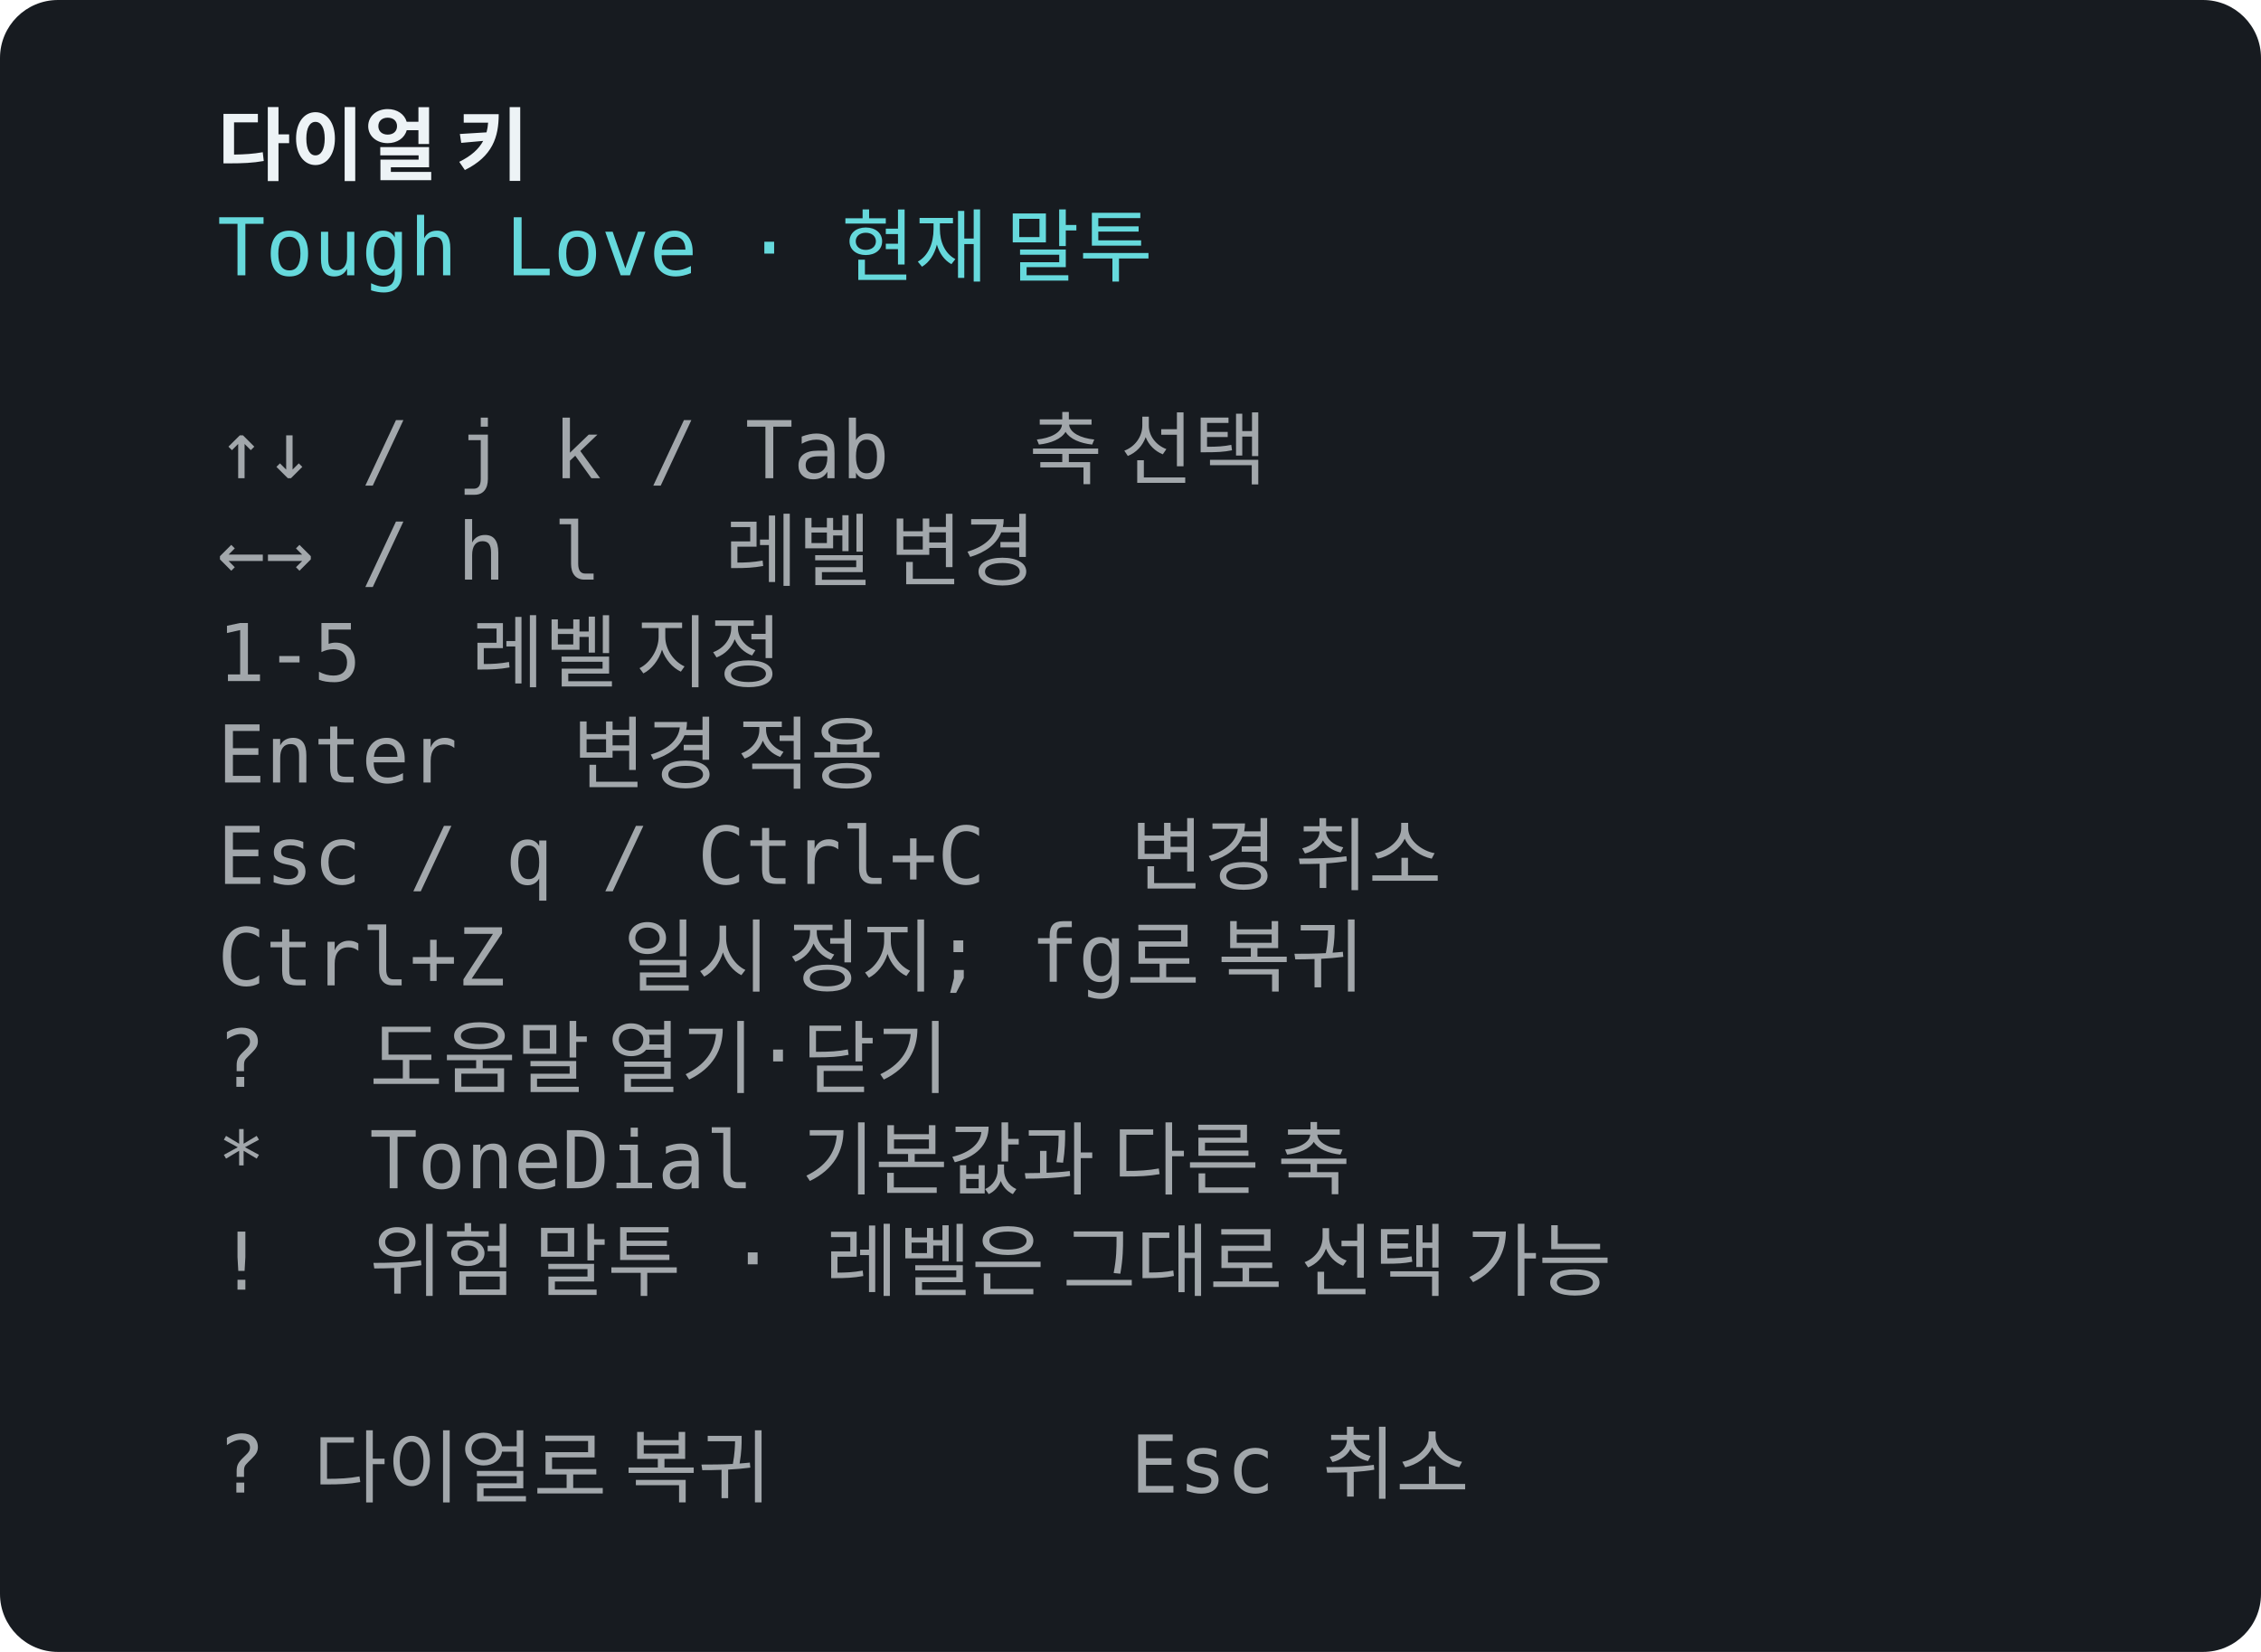
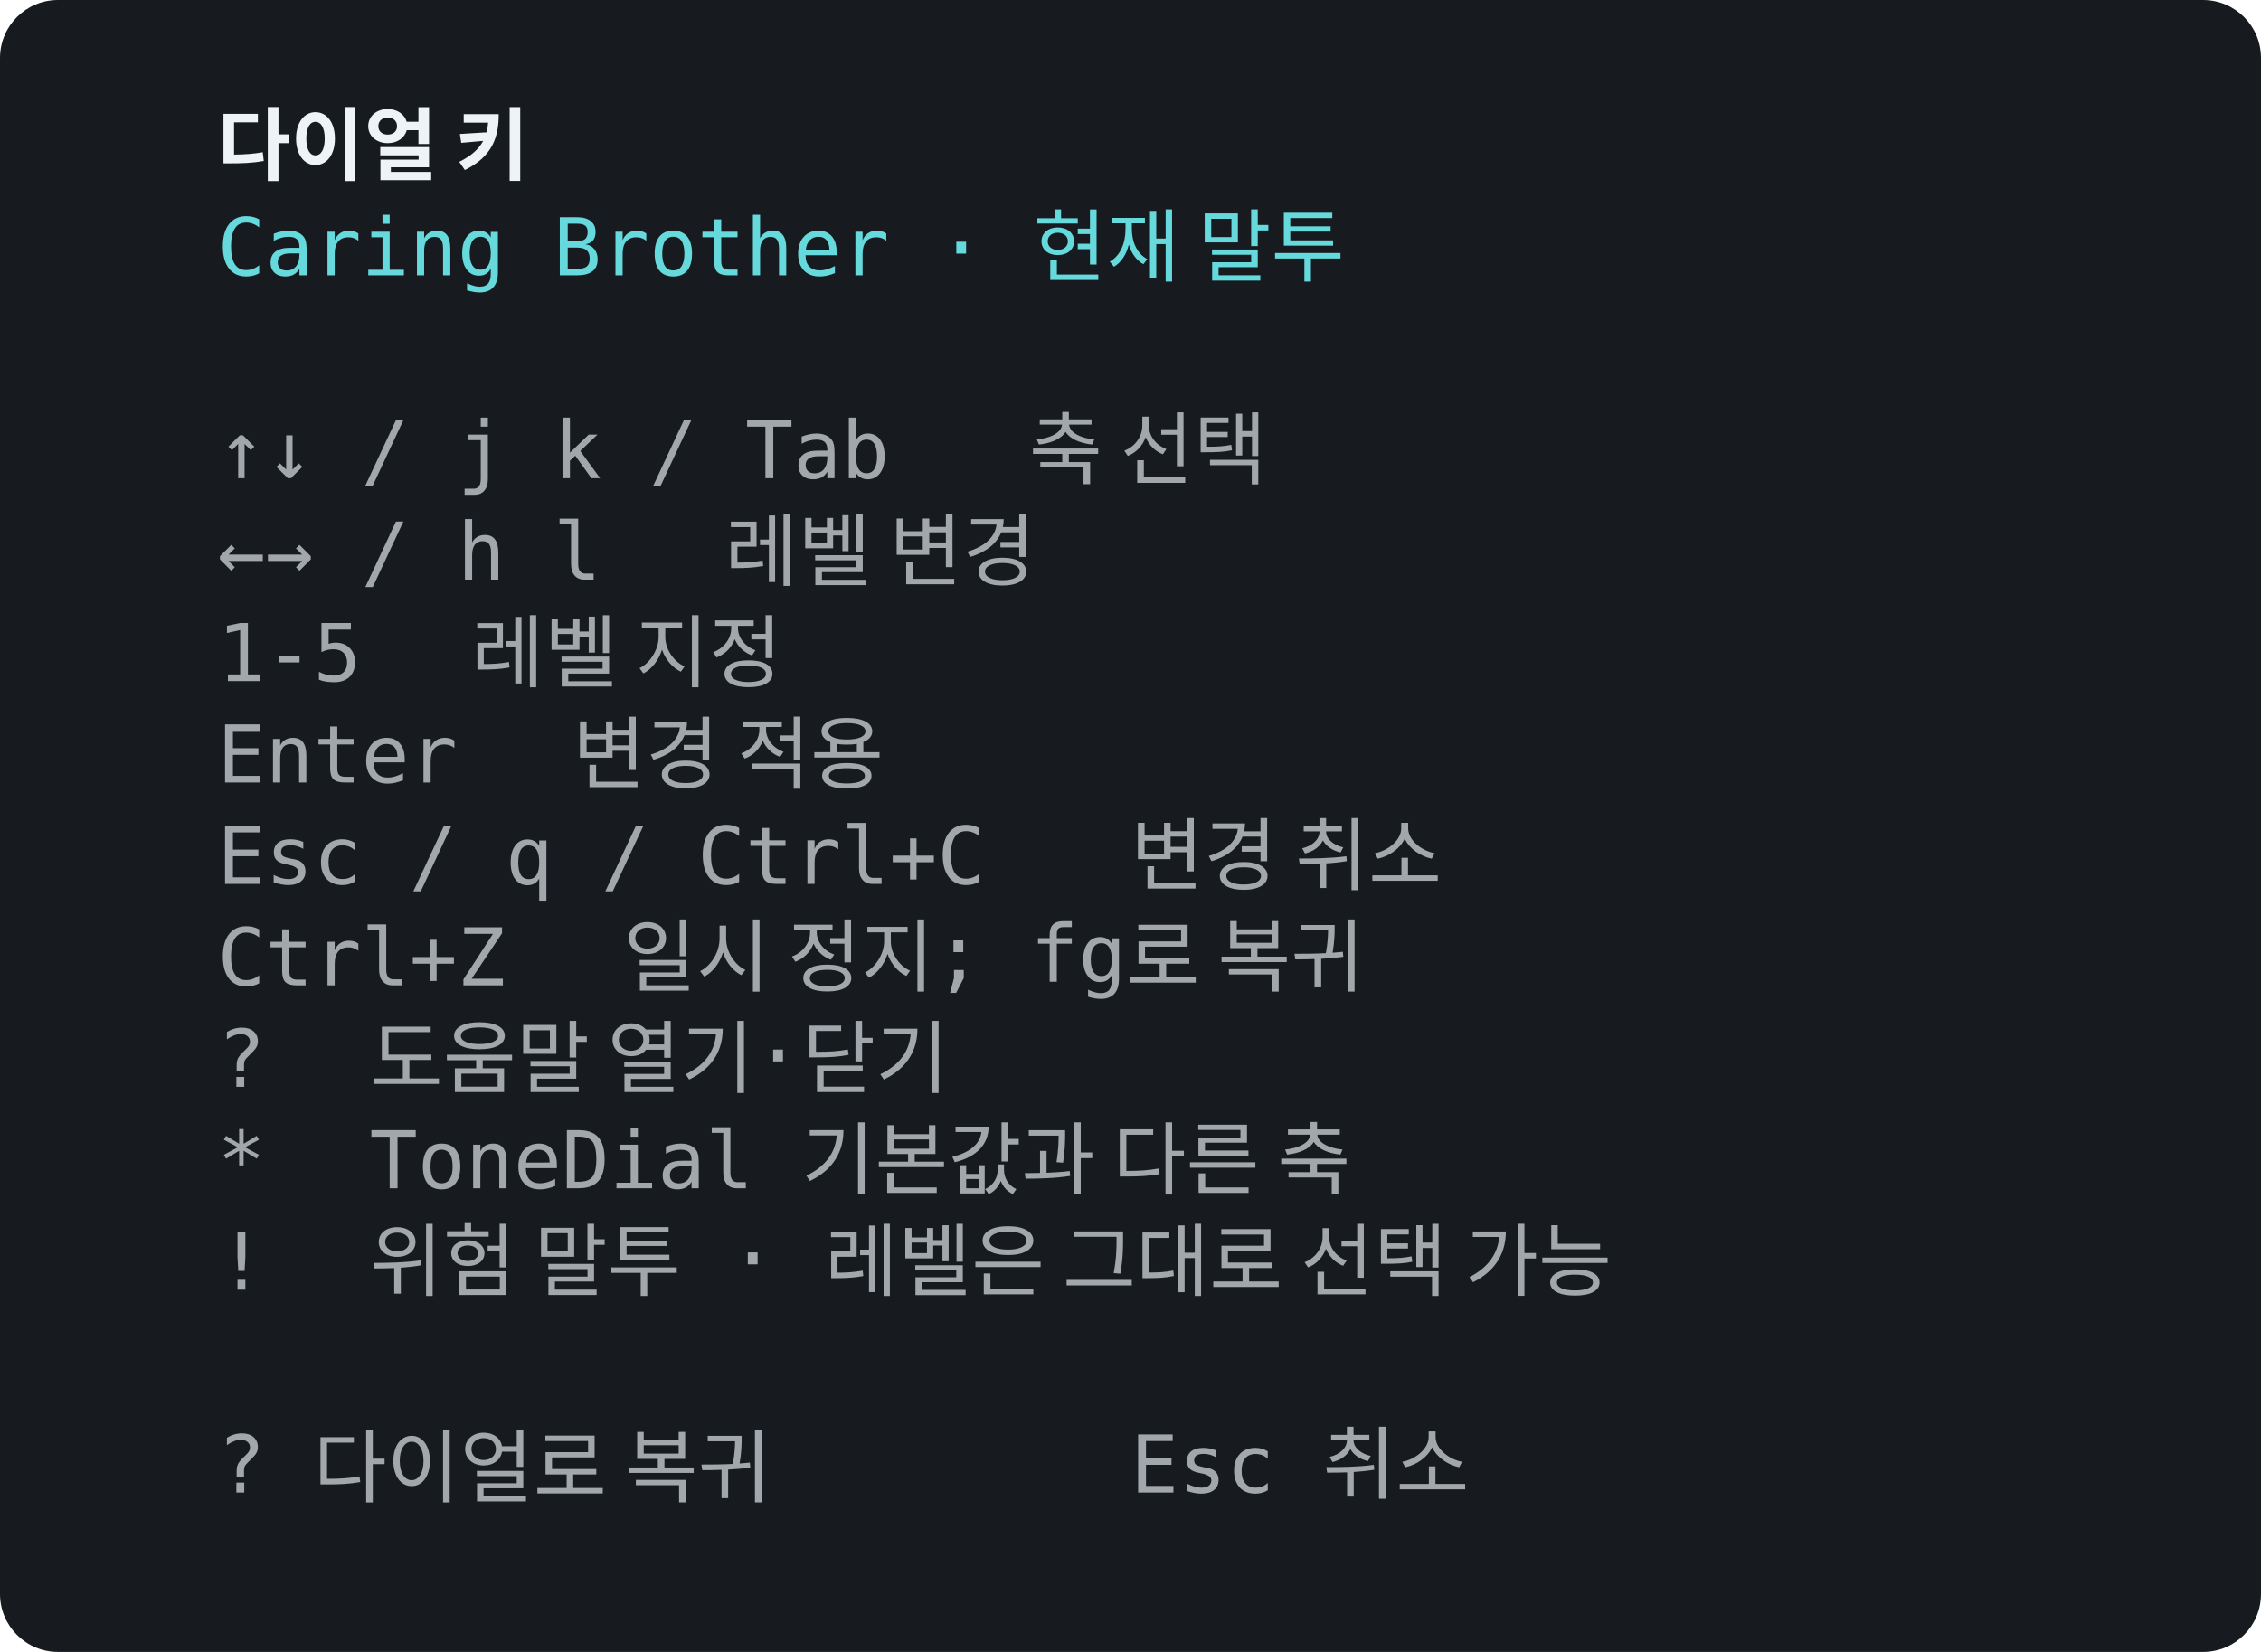
<svg xmlns="http://www.w3.org/2000/svg" width="624" height="456" viewBox="0 0 624 456" role="img" aria-labelledby="title description">
  <rect width="100%" height="100%" rx="16" fill="#171b20" />
  <g font-family="ui-monospace, SFMono-Regular, Menlo, Consolas, monospace, system-ui" font-size="22">
    <text x="60" y="48" fill="#edf3f6" font-weight="700" opacity="1">다이얼 키</text>
-     <text x="60" y="76" fill="#66d9dc" font-weight="400" opacity="1">Tough Love · 현재 말투</text>
+     <text x="60" y="76" fill="#66d9dc" font-weight="400" opacity="1">Caring Brother · 현재 말투</text>
    <text x="60" y="132" fill="#edf3f6" font-weight="400" opacity="0.65">↑↓ / j k / Tab</text>
    <text x="284" y="132" fill="#edf3f6" font-weight="400" opacity="0.65">축 선택</text>
    <text x="60" y="160" fill="#edf3f6" font-weight="400" opacity="0.65">←→ / h l</text>
    <text x="200" y="160" fill="#edf3f6" font-weight="400" opacity="0.65">레벨 변경</text>
    <text x="60" y="188" fill="#edf3f6" font-weight="400" opacity="0.65">1-5</text>
    <text x="130" y="188" fill="#edf3f6" font-weight="400" opacity="0.65">레벨 지정</text>
    <text x="60" y="216" fill="#edf3f6" font-weight="400" opacity="0.65">Enter</text>
    <text x="158" y="216" fill="#edf3f6" font-weight="400" opacity="0.65">변경 적용</text>
    <text x="60" y="244" fill="#edf3f6" font-weight="400" opacity="0.65">Esc / q / Ctrl+C</text>
    <text x="312" y="244" fill="#edf3f6" font-weight="400" opacity="0.65">변경 취소</text>
    <text x="60" y="272" fill="#edf3f6" font-weight="400" opacity="0.65">Ctrl+Z</text>
    <text x="172" y="272" fill="#edf3f6" font-weight="400" opacity="0.65">일시 정지; fg로 복귀</text>
    <text x="60" y="300" fill="#edf3f6" font-weight="400" opacity="0.65">?</text>
    <text x="102" y="300" fill="#edf3f6" font-weight="400" opacity="0.65">도움말 열기·닫기</text>
    <text x="60" y="328" fill="#edf3f6" font-weight="400" opacity="0.65">*</text>
    <text x="102" y="328" fill="#edf3f6" font-weight="400" opacity="0.65">ToneDial 기본값과 다른 축</text>
    <text x="60" y="356" fill="#edf3f6" font-weight="400" opacity="0.65">!</text>
    <text x="102" y="356" fill="#edf3f6" font-weight="400" opacity="0.65">위험 말투 · 레벨은 그대로 선택 가능</text>
    <text x="60" y="412" fill="#edf3f6" font-weight="400" opacity="0.65">? 다이얼로 복귀</text>
    <text x="312" y="412" fill="#edf3f6" font-weight="400" opacity="0.65">Esc 취소</text>
  </g>
</svg>
